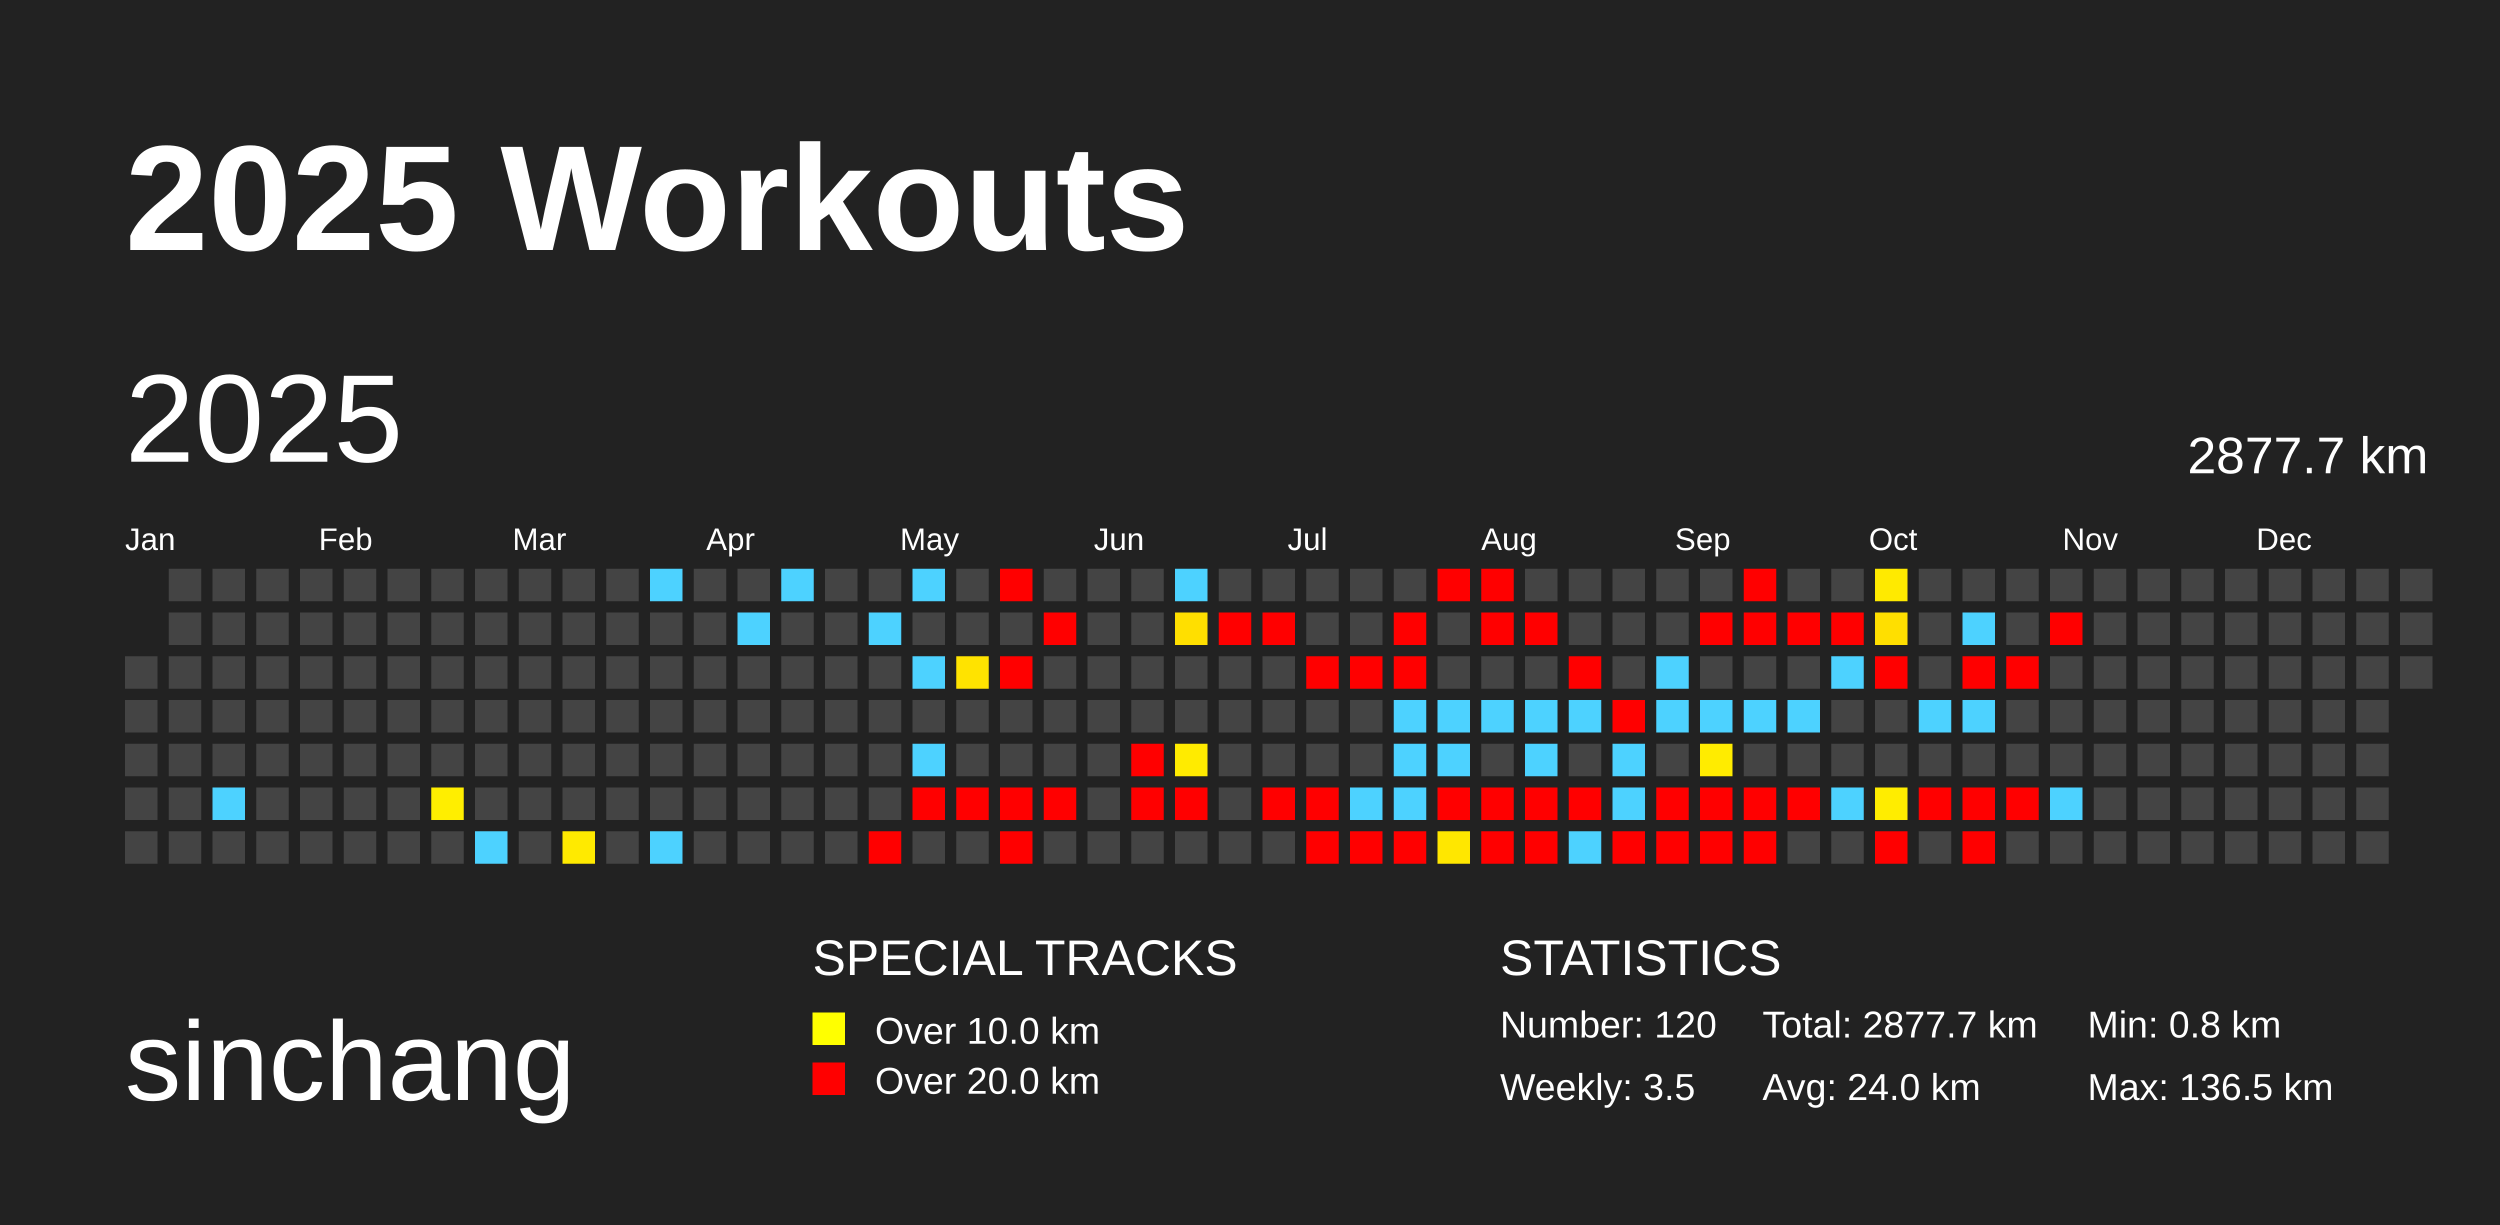
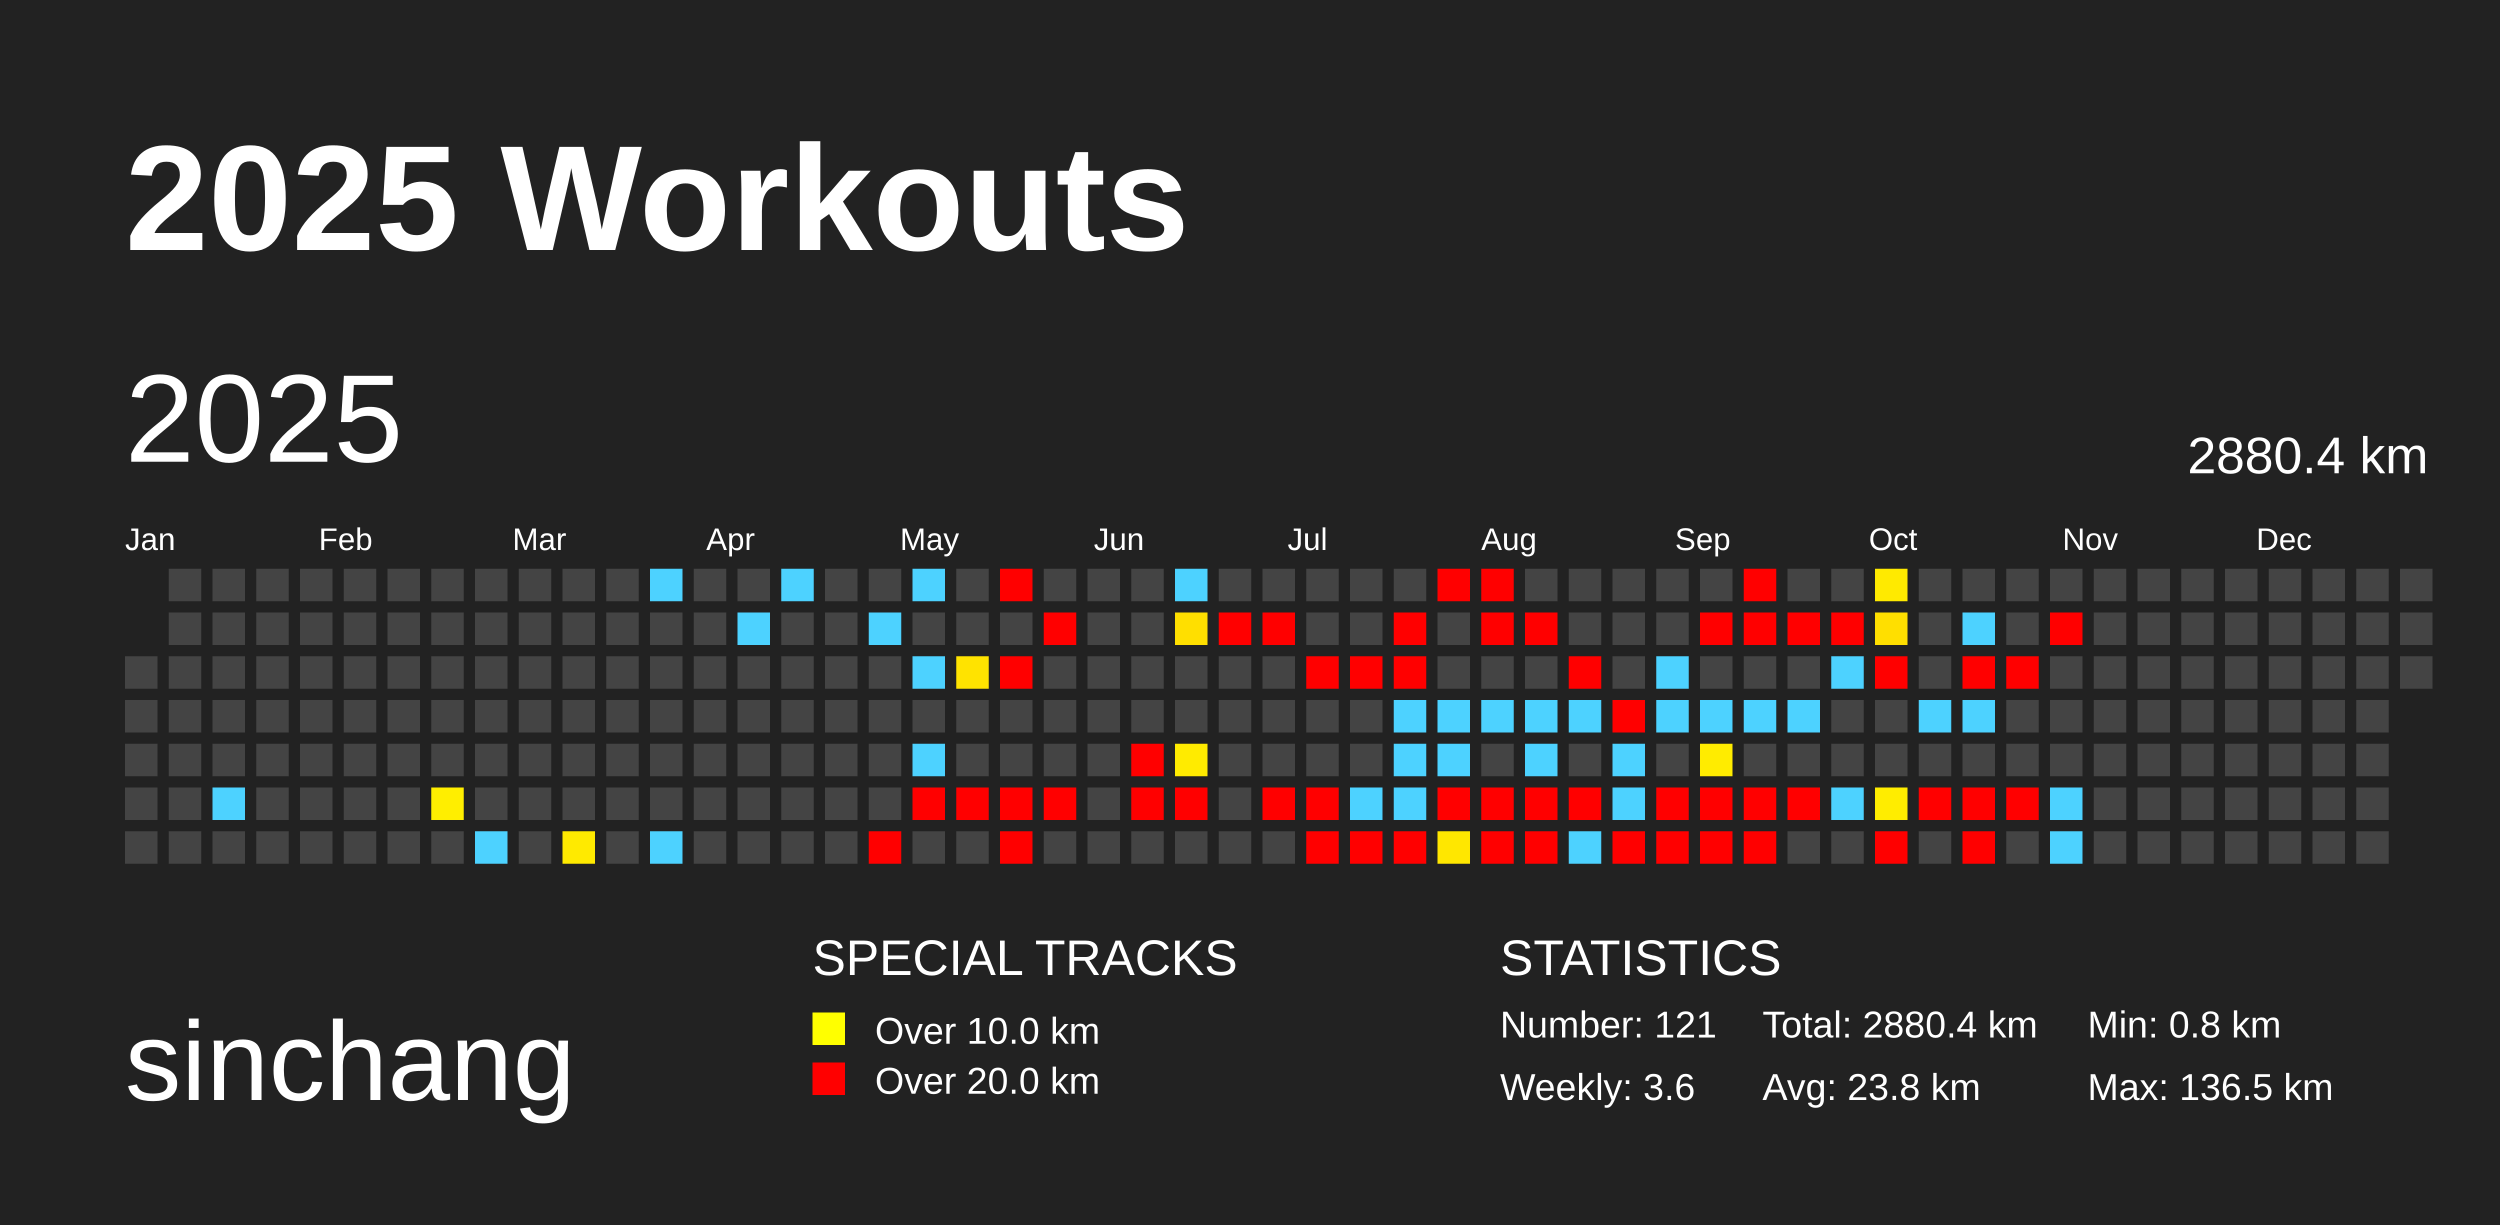
<svg xmlns="http://www.w3.org/2000/svg" baseProfile="full" height="98mm" version="1.1" viewBox="0,0,200,98" width="200mm">
  <defs />
  <rect fill="#222222" height="98" width="200" x="0" y="0" />
  <text fill="#FFFFFF" style="font-size:12px; font-family:Arial; font-weight:bold;" x="10" y="20">2025 Workouts</text>
  <text fill="#FFFFFF" style="font-size:9px; font-family:Arial" x="10" y="88">sinchang</text>
  <text fill="#FFFFFF" style="font-size:4px; font-family:Arial" x="65" y="78">SPECIAL TRACKS</text>
  <rect fill="yellow" height="2.6" width="2.6" x="65" y="81" />
  <text fill="#FFFFFF" style="font-size:3px; font-family:Arial" x="70" y="83.5">Over 10.0 km</text>
  <rect fill="red" height="2.6" width="2.6" x="65" y="85" />
  <text fill="#FFFFFF" style="font-size:3px; font-family:Arial" x="70" y="87.5">Over 20.0 km</text>
  <text fill="#FFFFFF" style="font-size:4px; font-family:Arial" x="120" y="78">STATISTICS</text>
-   <text fill="#FFFFFF" style="font-size:3px; font-family:Arial" x="120" y="83">Number: 120</text>
-   <text fill="#FFFFFF" style="font-size:3px; font-family:Arial" x="120" y="88">Weekly: 3.5</text>
-   <text fill="#FFFFFF" style="font-size:3px; font-family:Arial" x="141" y="83">Total: 2877.7 km</text>
-   <text fill="#FFFFFF" style="font-size:3px; font-family:Arial" x="141" y="88">Avg: 24.0 km</text>
+   <text fill="#FFFFFF" style="font-size:3px; font-family:Arial" x="120" y="83">Number: 121</text>
+   <text fill="#FFFFFF" style="font-size:3px; font-family:Arial" x="120" y="88">Weekly: 3.6</text>
+   <text fill="#FFFFFF" style="font-size:3px; font-family:Arial" x="141" y="83">Total: 2880.4 km</text>
+   <text fill="#FFFFFF" style="font-size:3px; font-family:Arial" x="141" y="88">Avg: 23.8 km</text>
  <text fill="#FFFFFF" style="font-size:3px; font-family:Arial" x="167" y="83">Min: 0.8 km</text>
  <text fill="#FFFFFF" style="font-size:3px; font-family:Arial" x="167" y="88">Max: 136.5 km</text>
  <text dominant-baseline="hanging" fill="#FFFFFF" style="font-size:10.0px; font-family:Arial;" x="10" y="30">2025</text>
-   <text dominant-baseline="hanging" fill="#FFFFFF" style="font-size:4.125px; font-family:Arial;" x="175" y="35">2877.7 km</text>
+   <text dominant-baseline="hanging" fill="#FFFFFF" style="font-size:4.125px; font-family:Arial;" x="175" y="35">2880.4 km</text>
  <text fill="#FFFFFF" style="font-size:2.5px; font-family:Arial" x="10.0" y="44">Jan</text>
  <text fill="#FFFFFF" style="font-size:2.5px; font-family:Arial" x="25.5" y="44">Feb</text>
  <text fill="#FFFFFF" style="font-size:2.5px; font-family:Arial" x="41.0" y="44">Mar</text>
  <text fill="#FFFFFF" style="font-size:2.5px; font-family:Arial" x="56.5" y="44">Apr</text>
  <text fill="#FFFFFF" style="font-size:2.5px; font-family:Arial" x="72.0" y="44">May</text>
  <text fill="#FFFFFF" style="font-size:2.5px; font-family:Arial" x="87.5" y="44">Jun</text>
  <text fill="#FFFFFF" style="font-size:2.5px; font-family:Arial" x="103.0" y="44">Jul</text>
  <text fill="#FFFFFF" style="font-size:2.5px; font-family:Arial" x="118.5" y="44">Aug</text>
  <text fill="#FFFFFF" style="font-size:2.5px; font-family:Arial" x="134.0" y="44">Sep</text>
  <text fill="#FFFFFF" style="font-size:2.5px; font-family:Arial" x="149.5" y="44">Oct</text>
  <text fill="#FFFFFF" style="font-size:2.5px; font-family:Arial" x="165.0" y="44">Nov</text>
  <text fill="#FFFFFF" style="font-size:2.5px; font-family:Arial" x="180.5" y="44">Dec</text>
  <rect fill="#444444" height="2.6" width="2.6" x="10.0" y="52.5" />
  <rect fill="#444444" height="2.6" width="2.6" x="10.0" y="56.0" />
  <rect fill="#444444" height="2.6" width="2.6" x="10.0" y="59.5" />
  <rect fill="#444444" height="2.6" width="2.6" x="10.0" y="63.0" />
  <rect fill="#444444" height="2.6" width="2.6" x="10.0" y="66.5" />
  <rect fill="#444444" height="2.6" width="2.6" x="13.5" y="45.5" />
  <rect fill="#444444" height="2.6" width="2.6" x="13.5" y="49.0" />
  <rect fill="#444444" height="2.6" width="2.6" x="13.5" y="52.5" />
  <rect fill="#444444" height="2.6" width="2.6" x="13.5" y="56.0" />
  <rect fill="#444444" height="2.6" width="2.6" x="13.5" y="59.5" />
  <rect fill="#444444" height="2.6" width="2.6" x="13.5" y="63.0" />
  <rect fill="#444444" height="2.6" width="2.6" x="13.5" y="66.5" />
  <rect fill="#444444" height="2.6" width="2.6" x="17.0" y="45.5" />
  <rect fill="#444444" height="2.6" width="2.6" x="17.0" y="49.0" />
  <rect fill="#444444" height="2.6" width="2.6" x="17.0" y="52.5" />
  <rect fill="#444444" height="2.6" width="2.6" x="17.0" y="56.0" />
  <rect fill="#444444" height="2.6" width="2.6" x="17.0" y="59.5" />
  <rect fill="#4dd2ff" height="2.6" width="2.6" x="17.0" y="63.0" />
  <rect fill="#444444" height="2.6" width="2.6" x="17.0" y="66.5" />
  <rect fill="#444444" height="2.6" width="2.6" x="20.5" y="45.5" />
  <rect fill="#444444" height="2.6" width="2.6" x="20.5" y="49.0" />
  <rect fill="#444444" height="2.6" width="2.6" x="20.5" y="52.5" />
  <rect fill="#444444" height="2.6" width="2.6" x="20.5" y="56.0" />
  <rect fill="#444444" height="2.6" width="2.6" x="20.5" y="59.5" />
  <rect fill="#444444" height="2.6" width="2.6" x="20.5" y="63.0" />
  <rect fill="#444444" height="2.6" width="2.6" x="20.5" y="66.5" />
  <rect fill="#444444" height="2.6" width="2.6" x="24.0" y="45.5" />
  <rect fill="#444444" height="2.6" width="2.6" x="24.0" y="49.0" />
  <rect fill="#444444" height="2.6" width="2.6" x="24.0" y="52.5" />
  <rect fill="#444444" height="2.6" width="2.6" x="24.0" y="56.0" />
  <rect fill="#444444" height="2.6" width="2.6" x="24.0" y="59.5" />
  <rect fill="#444444" height="2.6" width="2.6" x="24.0" y="63.0" />
  <rect fill="#444444" height="2.6" width="2.6" x="24.0" y="66.5" />
  <rect fill="#444444" height="2.6" width="2.6" x="27.5" y="45.5" />
  <rect fill="#444444" height="2.6" width="2.6" x="27.5" y="49.0" />
  <rect fill="#444444" height="2.6" width="2.6" x="27.5" y="52.5" />
  <rect fill="#444444" height="2.6" width="2.6" x="27.5" y="56.0" />
  <rect fill="#444444" height="2.6" width="2.6" x="27.5" y="59.5" />
  <rect fill="#444444" height="2.6" width="2.6" x="27.5" y="63.0" />
  <rect fill="#444444" height="2.6" width="2.6" x="27.5" y="66.5" />
  <rect fill="#444444" height="2.6" width="2.6" x="31.0" y="45.5" />
  <rect fill="#444444" height="2.6" width="2.6" x="31.0" y="49.0" />
  <rect fill="#444444" height="2.6" width="2.6" x="31.0" y="52.5" />
  <rect fill="#444444" height="2.6" width="2.6" x="31.0" y="56.0" />
  <rect fill="#444444" height="2.6" width="2.6" x="31.0" y="59.5" />
  <rect fill="#444444" height="2.6" width="2.6" x="31.0" y="63.0" />
  <rect fill="#444444" height="2.6" width="2.6" x="31.0" y="66.5" />
  <rect fill="#444444" height="2.6" width="2.6" x="34.5" y="45.5" />
  <rect fill="#444444" height="2.6" width="2.6" x="34.5" y="49.0" />
  <rect fill="#444444" height="2.6" width="2.6" x="34.5" y="52.5" />
  <rect fill="#444444" height="2.6" width="2.6" x="34.5" y="56.0" />
  <rect fill="#444444" height="2.6" width="2.6" x="34.5" y="59.5" />
  <rect fill="#ffee00" height="2.6" width="2.6" x="34.5" y="63.0" />
  <rect fill="#444444" height="2.6" width="2.6" x="34.5" y="66.5" />
  <rect fill="#444444" height="2.6" width="2.6" x="38.0" y="45.5" />
  <rect fill="#444444" height="2.6" width="2.6" x="38.0" y="49.0" />
  <rect fill="#444444" height="2.6" width="2.6" x="38.0" y="52.5" />
  <rect fill="#444444" height="2.6" width="2.6" x="38.0" y="56.0" />
  <rect fill="#444444" height="2.6" width="2.6" x="38.0" y="59.5" />
  <rect fill="#444444" height="2.6" width="2.6" x="38.0" y="63.0" />
  <rect fill="#4dd2ff" height="2.6" width="2.6" x="38.0" y="66.5" />
  <rect fill="#444444" height="2.6" width="2.6" x="41.5" y="45.5" />
  <rect fill="#444444" height="2.6" width="2.6" x="41.5" y="49.0" />
  <rect fill="#444444" height="2.6" width="2.6" x="41.5" y="52.5" />
  <rect fill="#444444" height="2.6" width="2.6" x="41.5" y="56.0" />
  <rect fill="#444444" height="2.6" width="2.6" x="41.5" y="59.5" />
  <rect fill="#444444" height="2.6" width="2.6" x="41.5" y="63.0" />
  <rect fill="#444444" height="2.6" width="2.6" x="41.5" y="66.5" />
  <rect fill="#444444" height="2.6" width="2.6" x="45.0" y="45.5" />
  <rect fill="#444444" height="2.6" width="2.6" x="45.0" y="49.0" />
  <rect fill="#444444" height="2.6" width="2.6" x="45.0" y="52.5" />
  <rect fill="#444444" height="2.6" width="2.6" x="45.0" y="56.0" />
  <rect fill="#444444" height="2.6" width="2.6" x="45.0" y="59.5" />
  <rect fill="#444444" height="2.6" width="2.6" x="45.0" y="63.0" />
  <rect fill="#ffea00" height="2.6" width="2.6" x="45.0" y="66.5" />
  <rect fill="#444444" height="2.6" width="2.6" x="48.5" y="45.5" />
  <rect fill="#444444" height="2.6" width="2.6" x="48.5" y="49.0" />
  <rect fill="#444444" height="2.6" width="2.6" x="48.5" y="52.5" />
  <rect fill="#444444" height="2.6" width="2.6" x="48.5" y="56.0" />
  <rect fill="#444444" height="2.6" width="2.6" x="48.5" y="59.5" />
  <rect fill="#444444" height="2.6" width="2.6" x="48.5" y="63.0" />
  <rect fill="#444444" height="2.6" width="2.6" x="48.5" y="66.5" />
  <rect fill="#4dd2ff" height="2.6" width="2.6" x="52.0" y="45.5" />
  <rect fill="#444444" height="2.6" width="2.6" x="52.0" y="49.0" />
  <rect fill="#444444" height="2.6" width="2.6" x="52.0" y="52.5" />
  <rect fill="#444444" height="2.6" width="2.6" x="52.0" y="56.0" />
  <rect fill="#444444" height="2.6" width="2.6" x="52.0" y="59.5" />
  <rect fill="#444444" height="2.6" width="2.6" x="52.0" y="63.0" />
  <rect fill="#4dd2ff" height="2.6" width="2.6" x="52.0" y="66.5" />
  <rect fill="#444444" height="2.6" width="2.6" x="55.5" y="45.5" />
  <rect fill="#444444" height="2.6" width="2.6" x="55.5" y="49.0" />
  <rect fill="#444444" height="2.6" width="2.6" x="55.5" y="52.5" />
  <rect fill="#444444" height="2.6" width="2.6" x="55.5" y="56.0" />
  <rect fill="#444444" height="2.6" width="2.6" x="55.5" y="59.5" />
  <rect fill="#444444" height="2.6" width="2.6" x="55.5" y="63.0" />
  <rect fill="#444444" height="2.6" width="2.6" x="55.5" y="66.5" />
  <rect fill="#444444" height="2.6" width="2.6" x="59.0" y="45.5" />
  <rect fill="#4dd2ff" height="2.6" width="2.6" x="59.0" y="49.0" />
  <rect fill="#444444" height="2.6" width="2.6" x="59.0" y="52.5" />
  <rect fill="#444444" height="2.6" width="2.6" x="59.0" y="56.0" />
  <rect fill="#444444" height="2.6" width="2.6" x="59.0" y="59.5" />
  <rect fill="#444444" height="2.6" width="2.6" x="59.0" y="63.0" />
  <rect fill="#444444" height="2.6" width="2.6" x="59.0" y="66.5" />
  <rect fill="#4dd2ff" height="2.6" width="2.6" x="62.5" y="45.5" />
  <rect fill="#444444" height="2.6" width="2.6" x="62.5" y="49.0" />
  <rect fill="#444444" height="2.6" width="2.6" x="62.5" y="52.5" />
  <rect fill="#444444" height="2.6" width="2.6" x="62.5" y="56.0" />
  <rect fill="#444444" height="2.6" width="2.6" x="62.5" y="59.5" />
  <rect fill="#444444" height="2.6" width="2.6" x="62.5" y="63.0" />
  <rect fill="#444444" height="2.6" width="2.6" x="62.5" y="66.5" />
  <rect fill="#444444" height="2.6" width="2.6" x="66.0" y="45.5" />
  <rect fill="#444444" height="2.6" width="2.6" x="66.0" y="49.0" />
  <rect fill="#444444" height="2.6" width="2.6" x="66.0" y="52.5" />
  <rect fill="#444444" height="2.6" width="2.6" x="66.0" y="56.0" />
  <rect fill="#444444" height="2.6" width="2.6" x="66.0" y="59.5" />
  <rect fill="#444444" height="2.6" width="2.6" x="66.0" y="63.0" />
  <rect fill="#444444" height="2.6" width="2.6" x="66.0" y="66.5" />
  <rect fill="#444444" height="2.6" width="2.6" x="69.5" y="45.5" />
  <rect fill="#4dd2ff" height="2.6" width="2.6" x="69.5" y="49.0" />
  <rect fill="#444444" height="2.6" width="2.6" x="69.5" y="52.5" />
  <rect fill="#444444" height="2.6" width="2.6" x="69.5" y="56.0" />
  <rect fill="#444444" height="2.6" width="2.6" x="69.5" y="59.5" />
  <rect fill="#444444" height="2.6" width="2.6" x="69.5" y="63.0" />
  <rect fill="red" height="2.6" width="2.6" x="69.5" y="66.5" />
  <rect fill="#4dd2ff" height="2.6" width="2.6" x="73.0" y="45.5" />
  <rect fill="#444444" height="2.6" width="2.6" x="73.0" y="49.0" />
  <rect fill="#4dd2ff" height="2.6" width="2.6" x="73.0" y="52.5" />
  <rect fill="#444444" height="2.6" width="2.6" x="73.0" y="56.0" />
  <rect fill="#4dd2ff" height="2.6" width="2.6" x="73.0" y="59.5" />
  <rect fill="red" height="2.6" width="2.6" x="73.0" y="63.0" />
  <rect fill="#444444" height="2.6" width="2.6" x="73.0" y="66.5" />
  <rect fill="#444444" height="2.6" width="2.6" x="76.5" y="45.5" />
  <rect fill="#444444" height="2.6" width="2.6" x="76.5" y="49.0" />
  <rect fill="#ffe300" height="2.6" width="2.6" x="76.5" y="52.5" />
  <rect fill="#444444" height="2.6" width="2.6" x="76.5" y="56.0" />
  <rect fill="#444444" height="2.6" width="2.6" x="76.5" y="59.5" />
  <rect fill="red" height="2.6" width="2.6" x="76.5" y="63.0" />
  <rect fill="#444444" height="2.6" width="2.6" x="76.5" y="66.5" />
  <rect fill="red" height="2.6" width="2.6" x="80.0" y="45.5" />
  <rect fill="#444444" height="2.6" width="2.6" x="80.0" y="49.0" />
  <rect fill="red" height="2.6" width="2.6" x="80.0" y="52.5" />
  <rect fill="#444444" height="2.6" width="2.6" x="80.0" y="56.0" />
  <rect fill="#444444" height="2.6" width="2.6" x="80.0" y="59.5" />
  <rect fill="red" height="2.6" width="2.6" x="80.0" y="63.0" />
  <rect fill="red" height="2.6" width="2.6" x="80.0" y="66.5" />
  <rect fill="#444444" height="2.6" width="2.6" x="83.5" y="45.5" />
  <rect fill="red" height="2.6" width="2.6" x="83.5" y="49.0" />
  <rect fill="#444444" height="2.6" width="2.6" x="83.5" y="52.5" />
  <rect fill="#444444" height="2.6" width="2.6" x="83.5" y="56.0" />
  <rect fill="#444444" height="2.6" width="2.6" x="83.5" y="59.5" />
  <rect fill="red" height="2.6" width="2.6" x="83.5" y="63.0" />
  <rect fill="#444444" height="2.6" width="2.6" x="83.5" y="66.5" />
  <rect fill="#444444" height="2.6" width="2.6" x="87.0" y="45.5" />
  <rect fill="#444444" height="2.6" width="2.6" x="87.0" y="49.0" />
  <rect fill="#444444" height="2.6" width="2.6" x="87.0" y="52.5" />
  <rect fill="#444444" height="2.6" width="2.6" x="87.0" y="56.0" />
  <rect fill="#444444" height="2.6" width="2.6" x="87.0" y="59.5" />
  <rect fill="#444444" height="2.6" width="2.6" x="87.0" y="63.0" />
  <rect fill="#444444" height="2.6" width="2.6" x="87.0" y="66.5" />
  <rect fill="#444444" height="2.6" width="2.6" x="90.5" y="45.5" />
  <rect fill="#444444" height="2.6" width="2.6" x="90.5" y="49.0" />
  <rect fill="#444444" height="2.6" width="2.6" x="90.5" y="52.5" />
  <rect fill="#444444" height="2.6" width="2.6" x="90.5" y="56.0" />
  <rect fill="red" height="2.6" width="2.6" x="90.5" y="59.5" />
  <rect fill="red" height="2.6" width="2.6" x="90.5" y="63.0" />
  <rect fill="#444444" height="2.6" width="2.6" x="90.5" y="66.5" />
  <rect fill="#4dd2ff" height="2.6" width="2.6" x="94.0" y="45.5" />
  <rect fill="#ffdf00" height="2.6" width="2.6" x="94.0" y="49.0" />
  <rect fill="#444444" height="2.6" width="2.6" x="94.0" y="52.5" />
  <rect fill="#444444" height="2.6" width="2.6" x="94.0" y="56.0" />
  <rect fill="#ffeb00" height="2.6" width="2.6" x="94.0" y="59.5" />
  <rect fill="red" height="2.6" width="2.6" x="94.0" y="63.0" />
  <rect fill="#444444" height="2.6" width="2.6" x="94.0" y="66.5" />
  <rect fill="#444444" height="2.6" width="2.6" x="97.5" y="45.5" />
  <rect fill="red" height="2.6" width="2.6" x="97.5" y="49.0" />
  <rect fill="#444444" height="2.6" width="2.6" x="97.5" y="52.5" />
  <rect fill="#444444" height="2.6" width="2.6" x="97.5" y="56.0" />
  <rect fill="#444444" height="2.6" width="2.6" x="97.5" y="59.5" />
  <rect fill="#444444" height="2.6" width="2.6" x="97.5" y="63.0" />
  <rect fill="#444444" height="2.6" width="2.6" x="97.5" y="66.5" />
  <rect fill="#444444" height="2.6" width="2.6" x="101.0" y="45.5" />
  <rect fill="red" height="2.6" width="2.6" x="101.0" y="49.0" />
  <rect fill="#444444" height="2.6" width="2.6" x="101.0" y="52.5" />
  <rect fill="#444444" height="2.6" width="2.6" x="101.0" y="56.0" />
  <rect fill="#444444" height="2.6" width="2.6" x="101.0" y="59.5" />
  <rect fill="red" height="2.6" width="2.6" x="101.0" y="63.0" />
  <rect fill="#444444" height="2.6" width="2.6" x="101.0" y="66.5" />
  <rect fill="#444444" height="2.6" width="2.6" x="104.5" y="45.5" />
  <rect fill="#444444" height="2.6" width="2.6" x="104.5" y="49.0" />
  <rect fill="red" height="2.6" width="2.6" x="104.5" y="52.5" />
  <rect fill="#444444" height="2.6" width="2.6" x="104.5" y="56.0" />
  <rect fill="#444444" height="2.6" width="2.6" x="104.5" y="59.5" />
  <rect fill="red" height="2.6" width="2.6" x="104.5" y="63.0" />
  <rect fill="red" height="2.6" width="2.6" x="104.5" y="66.5" />
  <rect fill="#444444" height="2.6" width="2.6" x="108.0" y="45.5" />
  <rect fill="#444444" height="2.6" width="2.6" x="108.0" y="49.0" />
  <rect fill="red" height="2.6" width="2.6" x="108.0" y="52.5" />
  <rect fill="#444444" height="2.6" width="2.6" x="108.0" y="56.0" />
  <rect fill="#444444" height="2.6" width="2.6" x="108.0" y="59.5" />
  <rect fill="#4dd2ff" height="2.6" width="2.6" x="108.0" y="63.0" />
  <rect fill="red" height="2.6" width="2.6" x="108.0" y="66.5" />
  <rect fill="#444444" height="2.6" width="2.6" x="111.5" y="45.5" />
  <rect fill="red" height="2.6" width="2.6" x="111.5" y="49.0" />
  <rect fill="red" height="2.6" width="2.6" x="111.5" y="52.5" />
  <rect fill="#4dd2ff" height="2.6" width="2.6" x="111.5" y="56.0" />
  <rect fill="#4dd2ff" height="2.6" width="2.6" x="111.5" y="59.5" />
  <rect fill="#4dd2ff" height="2.6" width="2.6" x="111.5" y="63.0" />
  <rect fill="red" height="2.6" width="2.6" x="111.5" y="66.5" />
  <rect fill="red" height="2.6" width="2.6" x="115.0" y="45.5" />
  <rect fill="#444444" height="2.6" width="2.6" x="115.0" y="49.0" />
  <rect fill="#444444" height="2.6" width="2.6" x="115.0" y="52.5" />
  <rect fill="#4dd2ff" height="2.6" width="2.6" x="115.0" y="56.0" />
  <rect fill="#4dd2ff" height="2.6" width="2.6" x="115.0" y="59.5" />
  <rect fill="red" height="2.6" width="2.6" x="115.0" y="63.0" />
  <rect fill="#ffe700" height="2.6" width="2.6" x="115.0" y="66.5" />
  <rect fill="red" height="2.6" width="2.6" x="118.5" y="45.5" />
  <rect fill="red" height="2.6" width="2.6" x="118.5" y="49.0" />
  <rect fill="#444444" height="2.6" width="2.6" x="118.5" y="52.5" />
  <rect fill="#4dd2ff" height="2.6" width="2.6" x="118.5" y="56.0" />
  <rect fill="#444444" height="2.6" width="2.6" x="118.5" y="59.5" />
  <rect fill="red" height="2.6" width="2.6" x="118.5" y="63.0" />
  <rect fill="red" height="2.6" width="2.6" x="118.5" y="66.5" />
  <rect fill="#444444" height="2.6" width="2.6" x="122.0" y="45.5" />
  <rect fill="red" height="2.6" width="2.6" x="122.0" y="49.0" />
  <rect fill="#444444" height="2.6" width="2.6" x="122.0" y="52.5" />
  <rect fill="#4dd2ff" height="2.6" width="2.6" x="122.0" y="56.0" />
  <rect fill="#4dd2ff" height="2.6" width="2.6" x="122.0" y="59.5" />
  <rect fill="red" height="2.6" width="2.6" x="122.0" y="63.0" />
  <rect fill="red" height="2.6" width="2.6" x="122.0" y="66.5" />
  <rect fill="#444444" height="2.6" width="2.6" x="125.5" y="45.5" />
  <rect fill="#444444" height="2.6" width="2.6" x="125.5" y="49.0" />
  <rect fill="red" height="2.6" width="2.6" x="125.5" y="52.5" />
  <rect fill="#4dd2ff" height="2.6" width="2.6" x="125.5" y="56.0" />
  <rect fill="#444444" height="2.6" width="2.6" x="125.5" y="59.5" />
  <rect fill="red" height="2.6" width="2.6" x="125.5" y="63.0" />
  <rect fill="#4dd2ff" height="2.6" width="2.6" x="125.5" y="66.5" />
  <rect fill="#444444" height="2.6" width="2.6" x="129.0" y="45.5" />
  <rect fill="#444444" height="2.6" width="2.6" x="129.0" y="49.0" />
  <rect fill="#444444" height="2.6" width="2.6" x="129.0" y="52.5" />
  <rect fill="red" height="2.6" width="2.6" x="129.0" y="56.0" />
  <rect fill="#4dd2ff" height="2.6" width="2.6" x="129.0" y="59.5" />
  <rect fill="#4dd2ff" height="2.6" width="2.6" x="129.0" y="63.0" />
  <rect fill="red" height="2.6" width="2.6" x="129.0" y="66.5" />
  <rect fill="#444444" height="2.6" width="2.6" x="132.5" y="45.5" />
  <rect fill="#444444" height="2.6" width="2.6" x="132.5" y="49.0" />
  <rect fill="#4dd2ff" height="2.6" width="2.6" x="132.5" y="52.5" />
  <rect fill="#4dd2ff" height="2.6" width="2.6" x="132.5" y="56.0" />
  <rect fill="#444444" height="2.6" width="2.6" x="132.5" y="59.5" />
  <rect fill="red" height="2.6" width="2.6" x="132.5" y="63.0" />
  <rect fill="red" height="2.6" width="2.6" x="132.5" y="66.5" />
  <rect fill="#444444" height="2.6" width="2.6" x="136.0" y="45.5" />
  <rect fill="red" height="2.6" width="2.6" x="136.0" y="49.0" />
  <rect fill="#444444" height="2.6" width="2.6" x="136.0" y="52.5" />
  <rect fill="#4dd2ff" height="2.6" width="2.6" x="136.0" y="56.0" />
  <rect fill="#ffec00" height="2.6" width="2.6" x="136.0" y="59.5" />
  <rect fill="red" height="2.6" width="2.6" x="136.0" y="63.0" />
  <rect fill="red" height="2.6" width="2.6" x="136.0" y="66.5" />
  <rect fill="red" height="2.6" width="2.6" x="139.5" y="45.5" />
  <rect fill="red" height="2.6" width="2.6" x="139.5" y="49.0" />
  <rect fill="#444444" height="2.6" width="2.6" x="139.5" y="52.5" />
  <rect fill="#4dd2ff" height="2.6" width="2.6" x="139.5" y="56.0" />
  <rect fill="#444444" height="2.6" width="2.6" x="139.5" y="59.5" />
  <rect fill="red" height="2.6" width="2.6" x="139.5" y="63.0" />
  <rect fill="red" height="2.6" width="2.6" x="139.5" y="66.5" />
  <rect fill="#444444" height="2.6" width="2.6" x="143.0" y="45.5" />
  <rect fill="red" height="2.6" width="2.6" x="143.0" y="49.0" />
  <rect fill="#444444" height="2.6" width="2.6" x="143.0" y="52.5" />
  <rect fill="#4dd2ff" height="2.6" width="2.6" x="143.0" y="56.0" />
  <rect fill="#444444" height="2.6" width="2.6" x="143.0" y="59.5" />
  <rect fill="red" height="2.6" width="2.6" x="143.0" y="63.0" />
  <rect fill="#444444" height="2.6" width="2.6" x="143.0" y="66.5" />
  <rect fill="#444444" height="2.6" width="2.6" x="146.5" y="45.5" />
  <rect fill="red" height="2.6" width="2.6" x="146.5" y="49.0" />
  <rect fill="#4dd2ff" height="2.6" width="2.6" x="146.5" y="52.5" />
  <rect fill="#444444" height="2.6" width="2.6" x="146.5" y="56.0" />
  <rect fill="#444444" height="2.6" width="2.6" x="146.5" y="59.5" />
  <rect fill="#4dd2ff" height="2.6" width="2.6" x="146.5" y="63.0" />
  <rect fill="#444444" height="2.6" width="2.6" x="146.5" y="66.5" />
  <rect fill="#ffea00" height="2.6" width="2.6" x="150.0" y="45.5" />
  <rect fill="#ffdf00" height="2.6" width="2.6" x="150.0" y="49.0" />
  <rect fill="red" height="2.6" width="2.6" x="150.0" y="52.5" />
  <rect fill="#444444" height="2.6" width="2.6" x="150.0" y="56.0" />
  <rect fill="#444444" height="2.6" width="2.6" x="150.0" y="59.5" />
  <rect fill="#ffed00" height="2.6" width="2.6" x="150.0" y="63.0" />
  <rect fill="red" height="2.6" width="2.6" x="150.0" y="66.5" />
  <rect fill="#444444" height="2.6" width="2.6" x="153.5" y="45.5" />
  <rect fill="#444444" height="2.6" width="2.6" x="153.5" y="49.0" />
  <rect fill="#444444" height="2.6" width="2.6" x="153.5" y="52.5" />
  <rect fill="#4dd2ff" height="2.6" width="2.6" x="153.5" y="56.0" />
  <rect fill="#444444" height="2.6" width="2.6" x="153.5" y="59.5" />
  <rect fill="red" height="2.6" width="2.6" x="153.5" y="63.0" />
  <rect fill="#444444" height="2.6" width="2.6" x="153.5" y="66.5" />
  <rect fill="#444444" height="2.6" width="2.6" x="157.0" y="45.5" />
  <rect fill="#4dd2ff" height="2.6" width="2.6" x="157.0" y="49.0" />
  <rect fill="red" height="2.6" width="2.6" x="157.0" y="52.5" />
  <rect fill="#4dd2ff" height="2.6" width="2.6" x="157.0" y="56.0" />
  <rect fill="#444444" height="2.6" width="2.6" x="157.0" y="59.5" />
  <rect fill="red" height="2.6" width="2.6" x="157.0" y="63.0" />
  <rect fill="red" height="2.6" width="2.6" x="157.0" y="66.5" />
  <rect fill="#444444" height="2.6" width="2.6" x="160.5" y="45.5" />
  <rect fill="#444444" height="2.6" width="2.6" x="160.5" y="49.0" />
  <rect fill="red" height="2.6" width="2.6" x="160.5" y="52.5" />
  <rect fill="#444444" height="2.6" width="2.6" x="160.5" y="56.0" />
  <rect fill="#444444" height="2.6" width="2.6" x="160.5" y="59.5" />
  <rect fill="red" height="2.6" width="2.6" x="160.5" y="63.0" />
  <rect fill="#444444" height="2.6" width="2.6" x="160.5" y="66.5" />
  <rect fill="#444444" height="2.6" width="2.6" x="164.0" y="45.5" />
  <rect fill="red" height="2.6" width="2.6" x="164.0" y="49.0" />
  <rect fill="#444444" height="2.6" width="2.6" x="164.0" y="52.5" />
  <rect fill="#444444" height="2.6" width="2.6" x="164.0" y="56.0" />
  <rect fill="#444444" height="2.6" width="2.6" x="164.0" y="59.5" />
  <rect fill="#4dd2ff" height="2.6" width="2.6" x="164.0" y="63.0" />
-   <rect fill="#444444" height="2.6" width="2.6" x="164.0" y="66.5" />
+   <rect fill="#4dd2ff" height="2.6" width="2.6" x="164.0" y="66.5" />
  <rect fill="#444444" height="2.6" width="2.6" x="167.5" y="45.5" />
  <rect fill="#444444" height="2.6" width="2.6" x="167.5" y="49.0" />
  <rect fill="#444444" height="2.6" width="2.6" x="167.5" y="52.5" />
  <rect fill="#444444" height="2.6" width="2.6" x="167.5" y="56.0" />
  <rect fill="#444444" height="2.6" width="2.6" x="167.5" y="59.5" />
  <rect fill="#444444" height="2.6" width="2.6" x="167.5" y="63.0" />
  <rect fill="#444444" height="2.6" width="2.6" x="167.5" y="66.5" />
  <rect fill="#444444" height="2.6" width="2.6" x="171.0" y="45.5" />
  <rect fill="#444444" height="2.6" width="2.6" x="171.0" y="49.0" />
  <rect fill="#444444" height="2.6" width="2.6" x="171.0" y="52.5" />
  <rect fill="#444444" height="2.6" width="2.6" x="171.0" y="56.0" />
  <rect fill="#444444" height="2.6" width="2.6" x="171.0" y="59.5" />
  <rect fill="#444444" height="2.6" width="2.6" x="171.0" y="63.0" />
  <rect fill="#444444" height="2.6" width="2.6" x="171.0" y="66.5" />
  <rect fill="#444444" height="2.6" width="2.6" x="174.5" y="45.5" />
  <rect fill="#444444" height="2.6" width="2.6" x="174.5" y="49.0" />
  <rect fill="#444444" height="2.6" width="2.6" x="174.5" y="52.5" />
  <rect fill="#444444" height="2.6" width="2.6" x="174.5" y="56.0" />
  <rect fill="#444444" height="2.6" width="2.6" x="174.5" y="59.5" />
  <rect fill="#444444" height="2.6" width="2.6" x="174.5" y="63.0" />
  <rect fill="#444444" height="2.6" width="2.6" x="174.5" y="66.5" />
  <rect fill="#444444" height="2.6" width="2.6" x="178.0" y="45.5" />
  <rect fill="#444444" height="2.6" width="2.6" x="178.0" y="49.0" />
  <rect fill="#444444" height="2.6" width="2.6" x="178.0" y="52.5" />
  <rect fill="#444444" height="2.6" width="2.6" x="178.0" y="56.0" />
  <rect fill="#444444" height="2.6" width="2.6" x="178.0" y="59.5" />
  <rect fill="#444444" height="2.6" width="2.6" x="178.0" y="63.0" />
  <rect fill="#444444" height="2.6" width="2.6" x="178.0" y="66.5" />
  <rect fill="#444444" height="2.6" width="2.6" x="181.5" y="45.5" />
  <rect fill="#444444" height="2.6" width="2.6" x="181.5" y="49.0" />
  <rect fill="#444444" height="2.6" width="2.6" x="181.5" y="52.5" />
  <rect fill="#444444" height="2.6" width="2.6" x="181.5" y="56.0" />
  <rect fill="#444444" height="2.6" width="2.6" x="181.5" y="59.5" />
  <rect fill="#444444" height="2.6" width="2.6" x="181.5" y="63.0" />
  <rect fill="#444444" height="2.6" width="2.6" x="181.5" y="66.5" />
  <rect fill="#444444" height="2.6" width="2.6" x="185.0" y="45.5" />
  <rect fill="#444444" height="2.6" width="2.6" x="185.0" y="49.0" />
  <rect fill="#444444" height="2.6" width="2.6" x="185.0" y="52.5" />
  <rect fill="#444444" height="2.6" width="2.6" x="185.0" y="56.0" />
  <rect fill="#444444" height="2.6" width="2.6" x="185.0" y="59.5" />
  <rect fill="#444444" height="2.6" width="2.6" x="185.0" y="63.0" />
  <rect fill="#444444" height="2.6" width="2.6" x="185.0" y="66.5" />
  <rect fill="#444444" height="2.6" width="2.6" x="188.5" y="45.5" />
  <rect fill="#444444" height="2.6" width="2.6" x="188.5" y="49.0" />
  <rect fill="#444444" height="2.6" width="2.6" x="188.5" y="52.5" />
  <rect fill="#444444" height="2.6" width="2.6" x="188.5" y="56.0" />
  <rect fill="#444444" height="2.6" width="2.6" x="188.5" y="59.5" />
  <rect fill="#444444" height="2.6" width="2.6" x="188.5" y="63.0" />
  <rect fill="#444444" height="2.6" width="2.6" x="188.5" y="66.5" />
  <rect fill="#444444" height="2.6" width="2.6" x="192.0" y="45.5" />
  <rect fill="#444444" height="2.6" width="2.6" x="192.0" y="49.0" />
  <rect fill="#444444" height="2.6" width="2.6" x="192.0" y="52.5" />
</svg>
